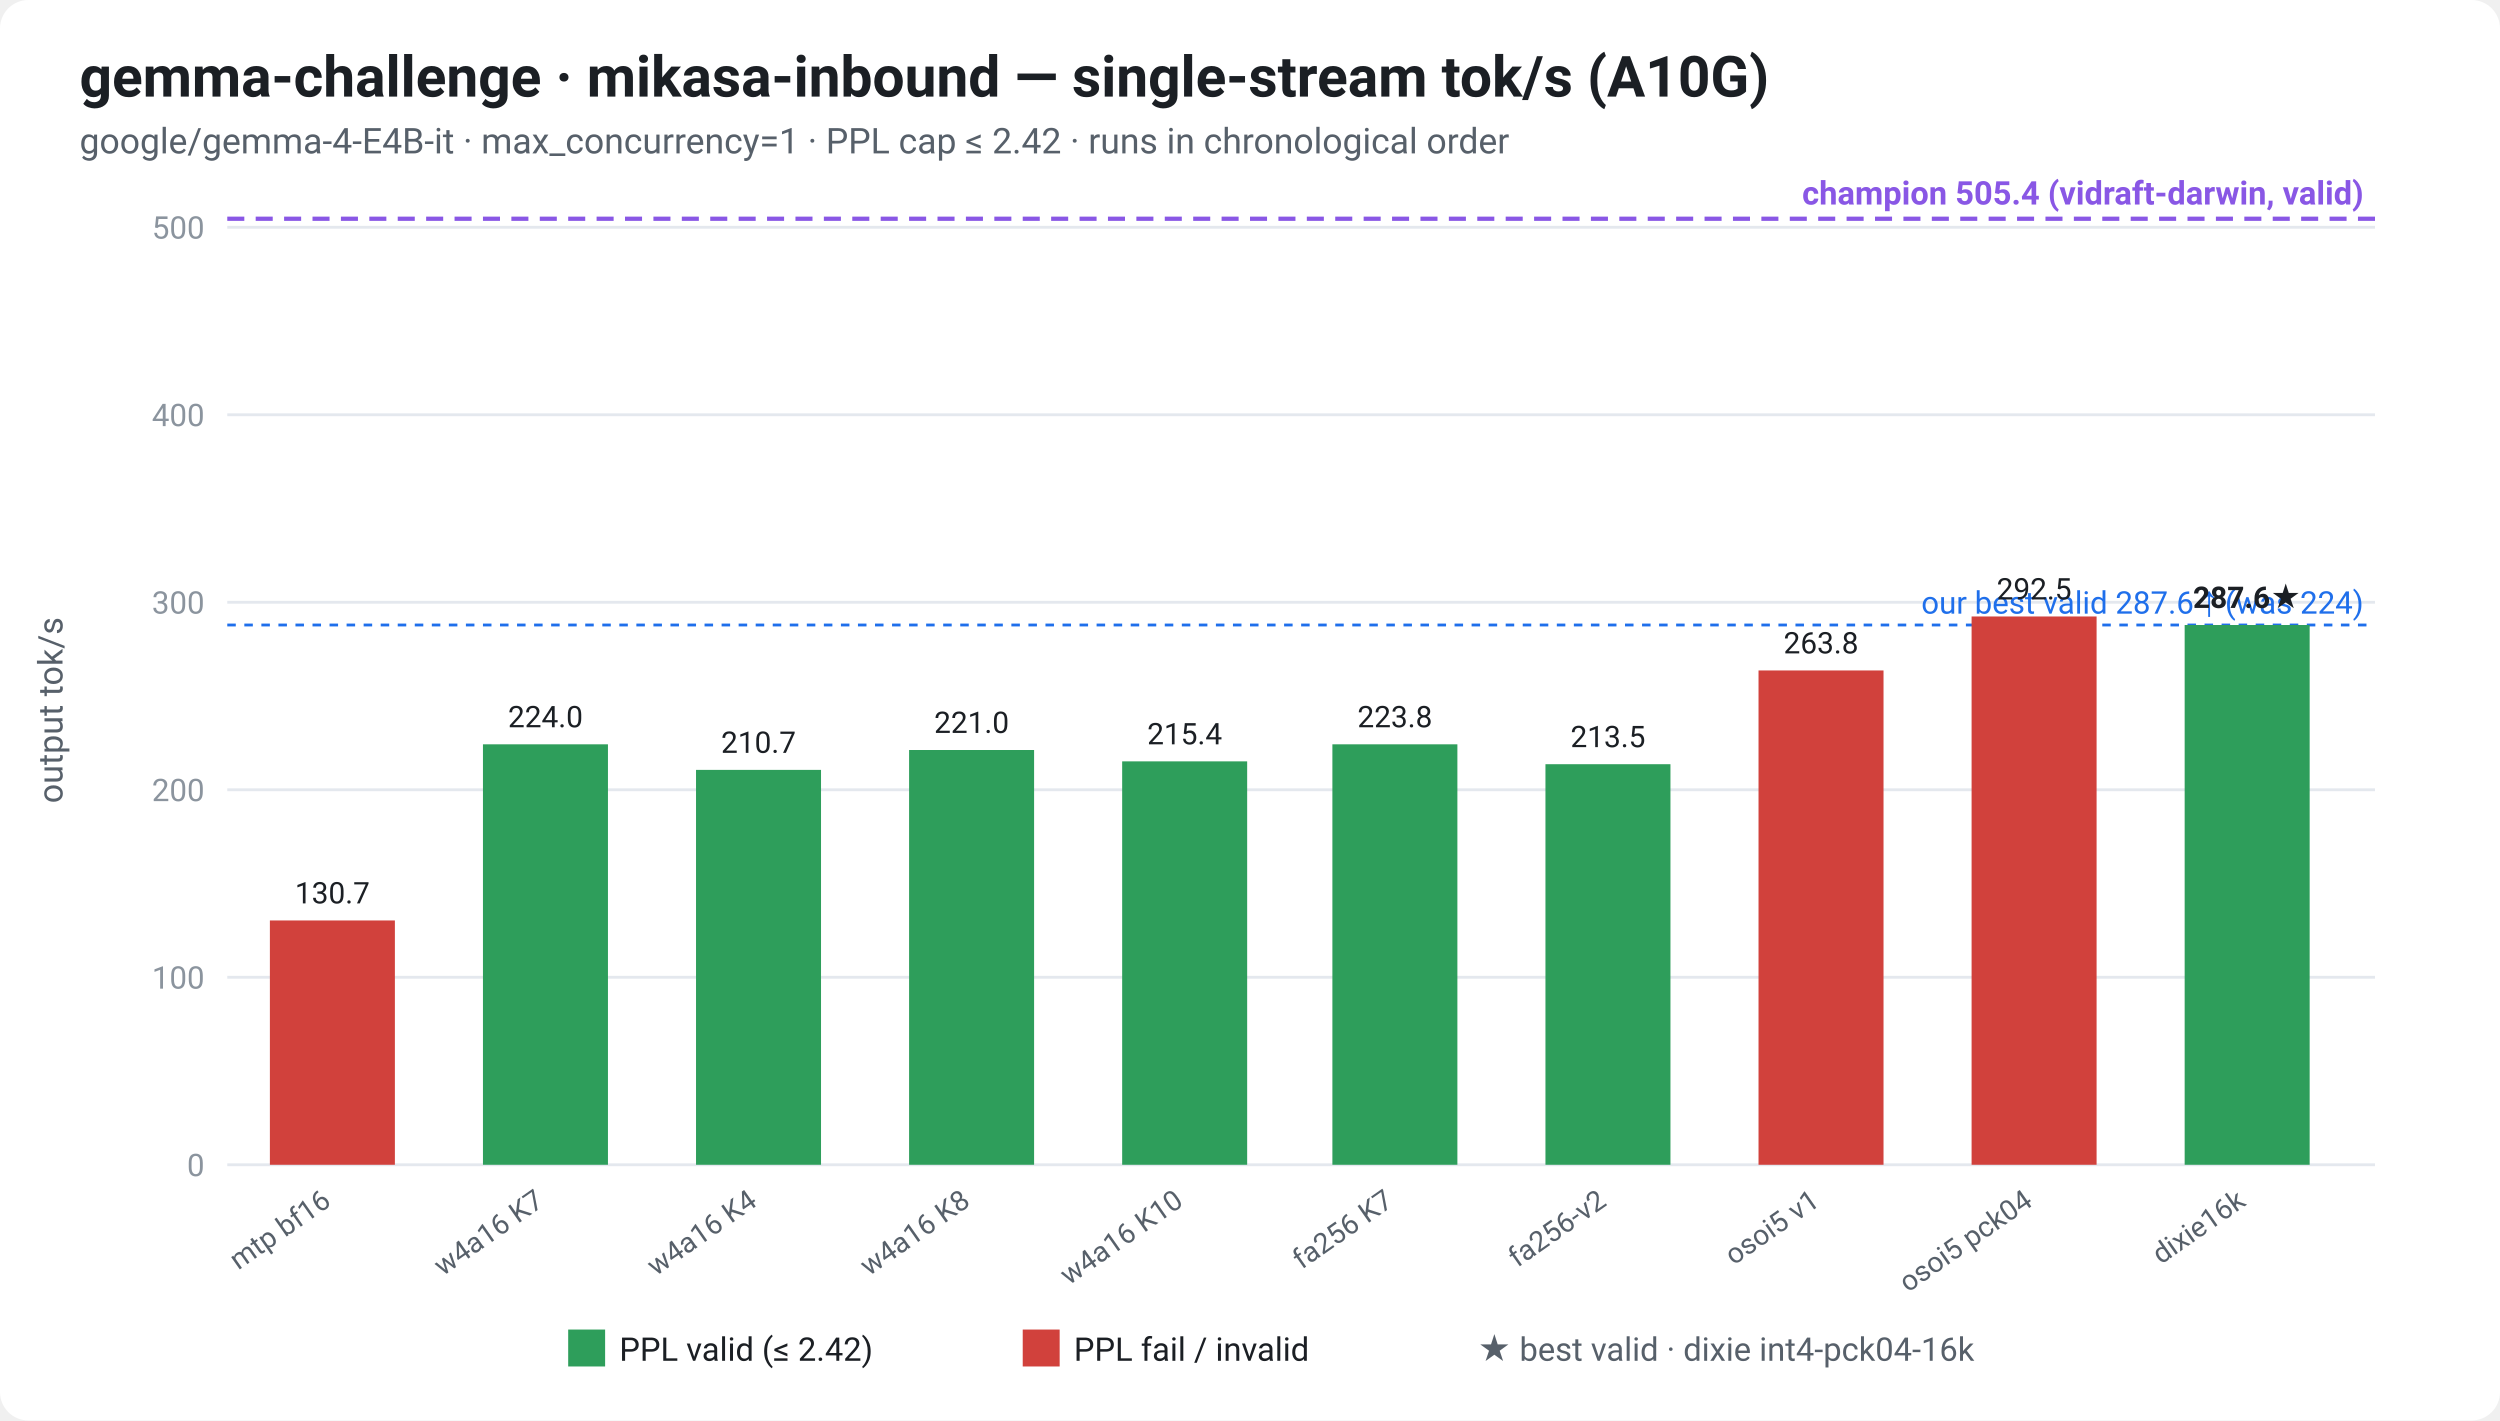
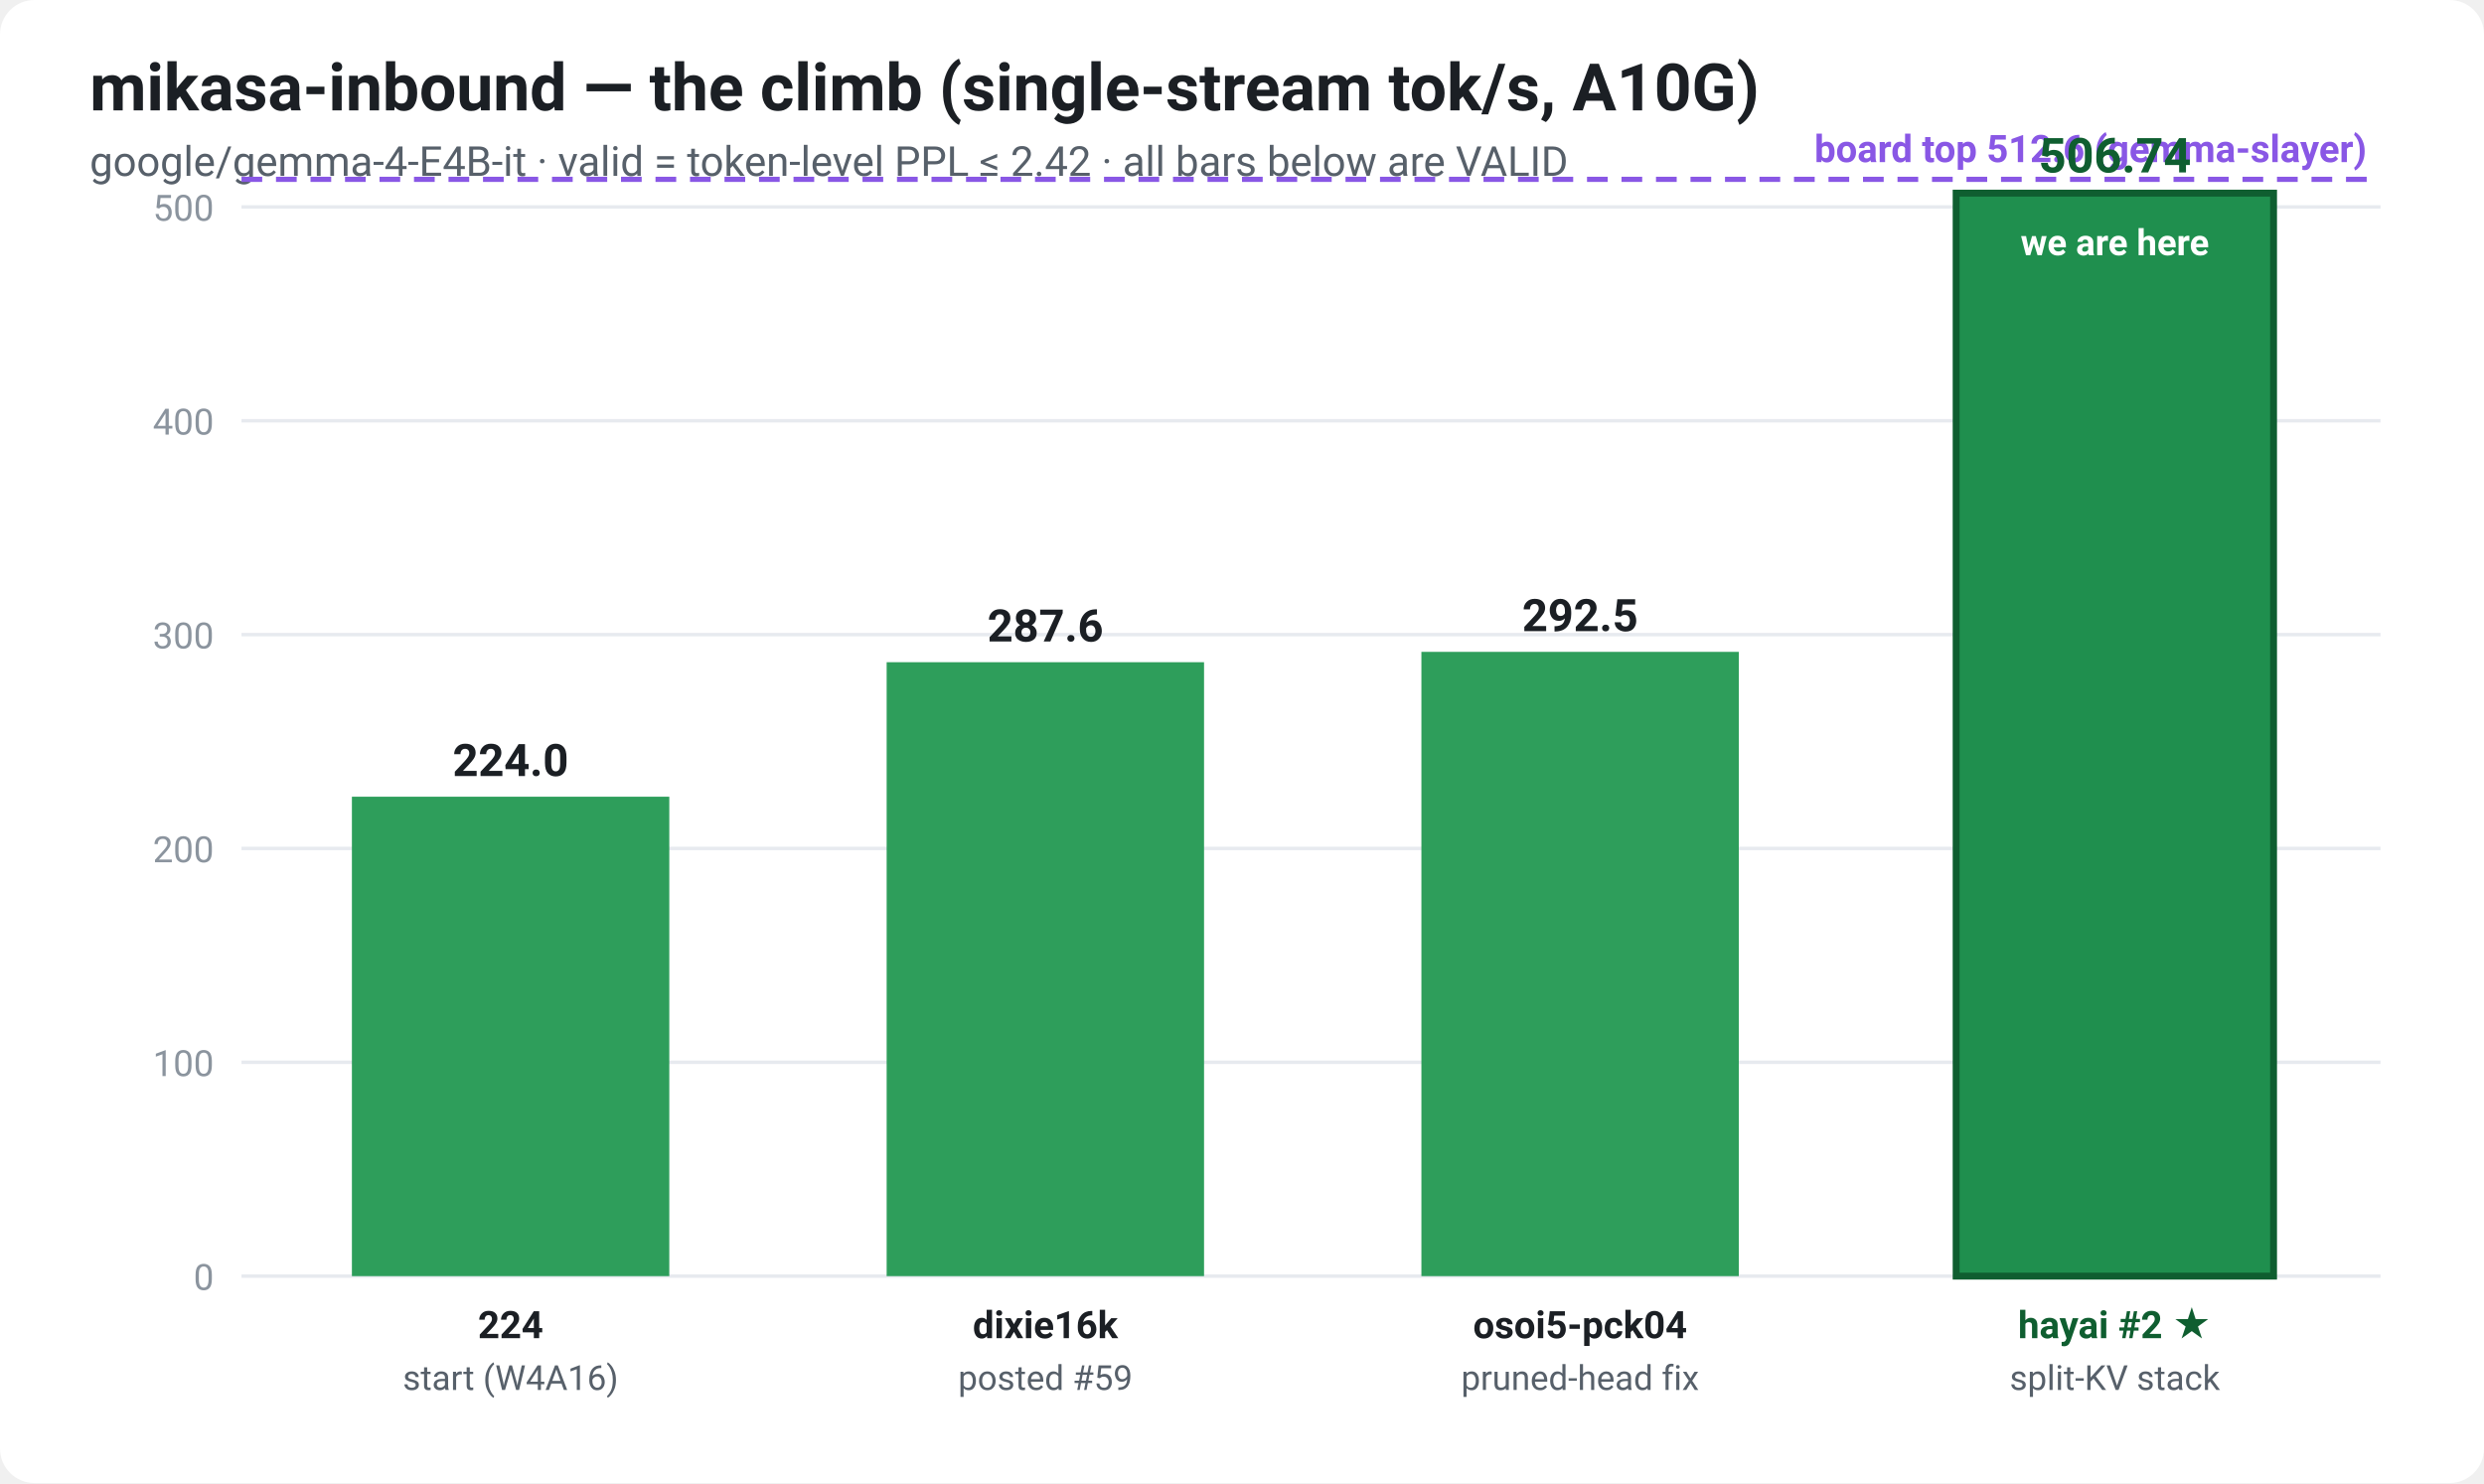
- <svg xmlns="http://www.w3.org/2000/svg" viewBox="0 0 880 500" font-family="-apple-system,Segoe UI,Roboto,Helvetica,Arial,sans-serif">
-   <rect x="0" y="0" width="880" height="500" rx="10" fill="#ffffff" />
-   <text x="28" y="34" font-size="20" font-weight="700" fill="#1b1f24">gemma-challenge · mikasa-inbound — single-stream tok/s (A10G)</text>
-   <text x="28" y="54" font-size="12.5" fill="#57606a">google/gemma-4-E4B-it · max_concurrency=1 · PPL cap ≤ 2.42 · runs in chronological order</text>
-   <g stroke="#e4e8ee" stroke-width="1">
-     <line x1="80" y1="410" x2="836" y2="410" />
-     <line x1="80" y1="344" x2="836" y2="344" />
-     <line x1="80" y1="278" x2="836" y2="278" />
-     <line x1="80" y1="212" x2="836" y2="212" />
-     <line x1="80" y1="146" x2="836" y2="146" />
-     <line x1="80" y1="80" x2="836" y2="80" />
+ <svg xmlns="http://www.w3.org/2000/svg" viewBox="0 0 720 430" font-family="-apple-system,Segoe UI,Roboto,Helvetica,Arial,sans-serif">
+   <rect x="0" y="0" width="720" height="430" rx="10" fill="#ffffff" />
+   <text x="26" y="32" font-size="19" font-weight="700" fill="#1b1f24">mikasa-inbound — the climb (single-stream tok/s, A10G)</text>
+   <text x="26" y="51" font-size="12" fill="#57606a">google/gemma-4-E4B-it · valid = token-level PPL ≤ 2.42 · all bars below are VALID</text>
+   <g stroke="#e7eaef" stroke-width="1">
+     <line x1="70" y1="370" x2="690" y2="370" />
+     <line x1="70" y1="308" x2="690" y2="308" />
+     <line x1="70" y1="246" x2="690" y2="246" />
+     <line x1="70" y1="184" x2="690" y2="184" />
+     <line x1="70" y1="122" x2="690" y2="122" />
+     <line x1="70" y1="60" x2="690" y2="60" />
  </g>
-   <g font-size="11" fill="#8b949e" text-anchor="end">
-     <text x="72" y="414">0</text>
-     <text x="72" y="348">100</text>
-     <text x="72" y="282">200</text>
-     <text x="72" y="216">300</text>
-     <text x="72" y="150">400</text>
-     <text x="72" y="84">500</text>
+   <g font-size="10.5" fill="#8b949e" text-anchor="end">
+     <text x="62" y="374">0</text>
+     <text x="62" y="312">100</text>
+     <text x="62" y="250">200</text>
+     <text x="62" y="188">300</text>
+     <text x="62" y="126">400</text>
+     <text x="62" y="64">500</text>
  </g>
-   <text x="22" y="250" font-size="12" fill="#57606a" transform="rotate(-90 22 250)" text-anchor="middle">output tok/s</text>
-   <line x1="80" y1="77" x2="836" y2="77" stroke="#8957e5" stroke-width="1.5" stroke-dasharray="6 4" />
-   <text x="832" y="72" font-size="11.5" fill="#8957e5" text-anchor="end" font-weight="600">champion 505.4 (vidraft-darwin, valid)</text>
-   <line x1="80" y1="220" x2="836" y2="220" stroke="#1f6feb" stroke-width="1" stroke-dasharray="3 3" />
-   <text x="832" y="216" font-size="11" fill="#1f6feb" text-anchor="end">our best valid 287.6 ↑ (was 224)</text>
+   <line x1="70" y1="52" x2="690" y2="52" stroke="#8957e5" stroke-width="1.5" stroke-dasharray="6 4" />
+   <text x="686" y="47" font-size="11" fill="#8957e5" text-anchor="end" font-weight="600">board top 512.6 (gemma-slayer)</text>
  <g>
-     <rect x="95" y="324" width="44" height="86" fill="#d1413c" />
-     <text x="117" y="318" font-size="10.5" fill="#1b1f24" text-anchor="middle">130.7</text>
-     <rect x="170" y="262" width="44" height="148" fill="#2e9e5b" />
-     <text x="192" y="256" font-size="10.5" fill="#1b1f24" text-anchor="middle">224.0</text>
-     <rect x="245" y="271" width="44" height="139" fill="#2e9e5b" />
-     <text x="267" y="265" font-size="10.5" fill="#1b1f24" text-anchor="middle">210.7</text>
-     <rect x="320" y="264" width="44" height="146" fill="#2e9e5b" />
-     <text x="342" y="258" font-size="10.5" fill="#1b1f24" text-anchor="middle">221.0</text>
-     <rect x="395" y="268" width="44" height="142" fill="#2e9e5b" />
-     <text x="417" y="262" font-size="10.5" fill="#1b1f24" text-anchor="middle">215.4</text>
-     <rect x="469" y="262" width="44" height="148" fill="#2e9e5b" />
-     <text x="491" y="256" font-size="10.5" fill="#1b1f24" text-anchor="middle">223.8</text>
-     <rect x="544" y="269" width="44" height="141" fill="#2e9e5b" />
-     <text x="566" y="263" font-size="10.5" fill="#1b1f24" text-anchor="middle">213.5</text>
-     <rect x="619" y="236" width="44" height="174" fill="#d1413c" />
-     <text x="641" y="230" font-size="10.5" fill="#1b1f24" text-anchor="middle">263.8</text>
-     <rect x="694" y="217" width="44" height="193" fill="#d1413c" />
-     <text x="716" y="211" font-size="10.5" fill="#1b1f24" text-anchor="middle">292.5</text>
-     <rect x="769" y="220" width="44" height="190" fill="#2e9e5b" />
-     <text x="791" y="214" font-size="10.5" fill="#1b1f24" text-anchor="middle" font-weight="700">287.6★</text>
+     <rect x="102" y="231" width="92" height="139" fill="#2e9e5b" />
+     <text x="148" y="225" font-size="13" font-weight="700" fill="#1b1f24" text-anchor="middle">224.0</text>
+     <rect x="257" y="192" width="92" height="178" fill="#2e9e5b" />
+     <text x="303" y="186" font-size="13" font-weight="700" fill="#1b1f24" text-anchor="middle">287.6</text>
+     <rect x="412" y="189" width="92" height="181" fill="#2e9e5b" />
+     <text x="458" y="183" font-size="13" font-weight="700" fill="#1b1f24" text-anchor="middle">292.5</text>
+     <rect x="567" y="56" width="92" height="314" fill="#1f8f4e" stroke="#0f5e30" stroke-width="2" />
+     <text x="613" y="50" font-size="14" font-weight="700" fill="#0f5e30" text-anchor="middle">506.74</text>
  </g>
-   <g font-size="10" fill="#57606a" text-anchor="end">
-     <text transform="rotate(-35 117 424)" x="117" y="424">mtp bf16</text>
-     <text transform="rotate(-35 192 424)" x="192" y="424">w4a16 K7</text>
-     <text transform="rotate(-35 267 424)" x="267" y="424">w4a16 K4</text>
-     <text transform="rotate(-35 342 424)" x="342" y="424">w4a16 K8</text>
-     <text transform="rotate(-35 417 424)" x="417" y="424">w4a16 K10</text>
-     <text transform="rotate(-35 491 424)" x="491" y="424">fa256 K7</text>
-     <text transform="rotate(-35 566 424)" x="566" y="424">fa256-v2</text>
-     <text transform="rotate(-35 641 424)" x="641" y="424">osoi5 v1</text>
-     <text transform="rotate(-35 716 424)" x="716" y="424">osoi5 pck04</text>
-     <text transform="rotate(-35 791 424)" x="791" y="424">dixie16k</text>
+   <g font-size="11" fill="#1b1f24" text-anchor="middle">
+     <text x="148" y="388" font-weight="600">224</text>
+     <text x="148" y="403" font-size="10" fill="#57606a">start (W4A16)</text>
+     <text x="303" y="388" font-weight="600">dixie16k</text>
+     <text x="303" y="403" font-size="10" fill="#57606a">posted #59</text>
+     <text x="458" y="388" font-weight="600">osoi5-pck04</text>
+     <text x="458" y="403" font-size="10" fill="#57606a">pruned-head fix</text>
+     <text x="613" y="388" font-weight="700" fill="#0f5e30">hayai #2 ★</text>
+     <text x="613" y="403" font-size="10" fill="#57606a">split-KV stack</text>
  </g>
-   <g font-size="11.5" fill="#1b1f24">
-     <rect x="200" y="468" width="13" height="13" fill="#2e9e5b" />
-     <text x="218" y="479">PPL valid (≤ 2.42)</text>
-     <rect x="360" y="468" width="13" height="13" fill="#d1413c" />
-     <text x="378" y="479">PPL fail / invalid</text>
-     <text x="520" y="479" fill="#57606a">★ best valid · dixie int4-pck04-16k</text>
-   </g>
+   <text x="613" y="74" font-size="10.5" fill="#ffffff" text-anchor="middle" font-weight="700">we are here</text>
</svg>
